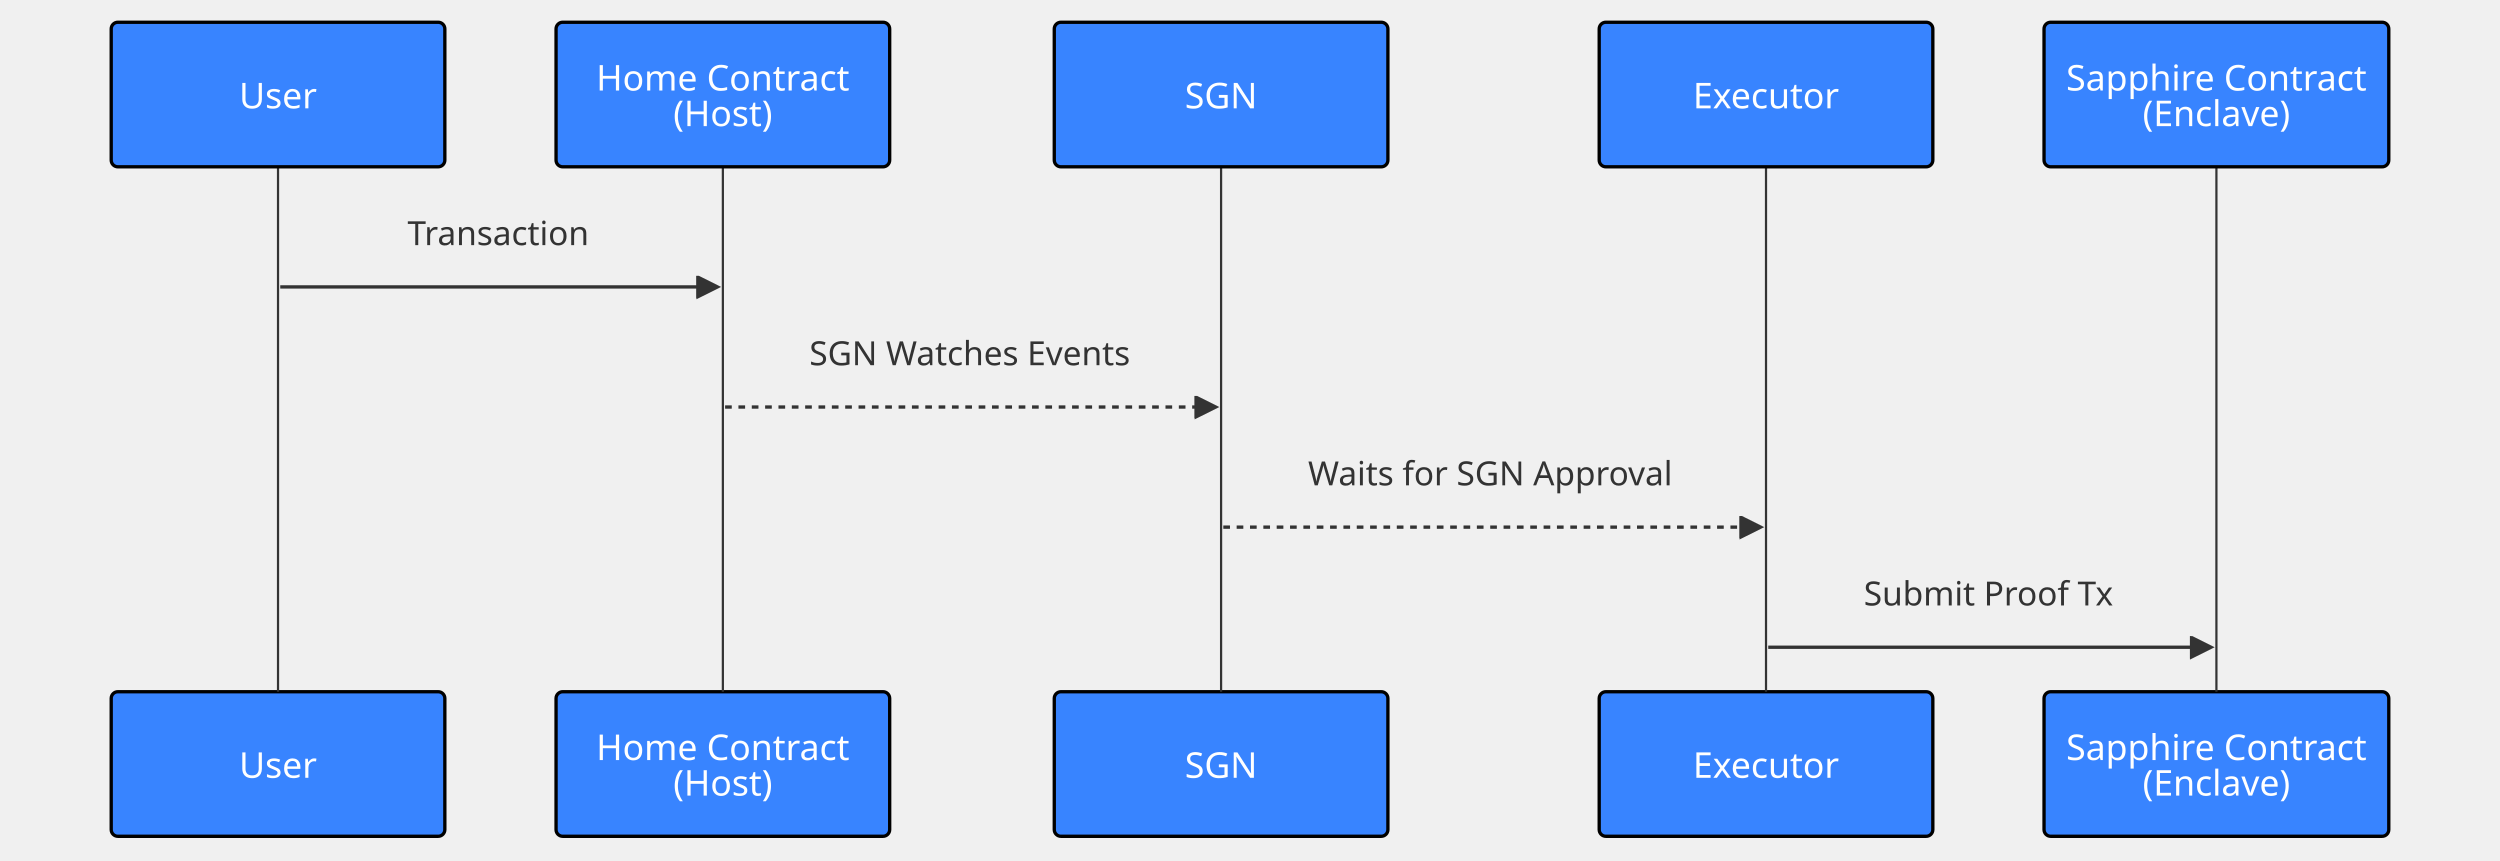
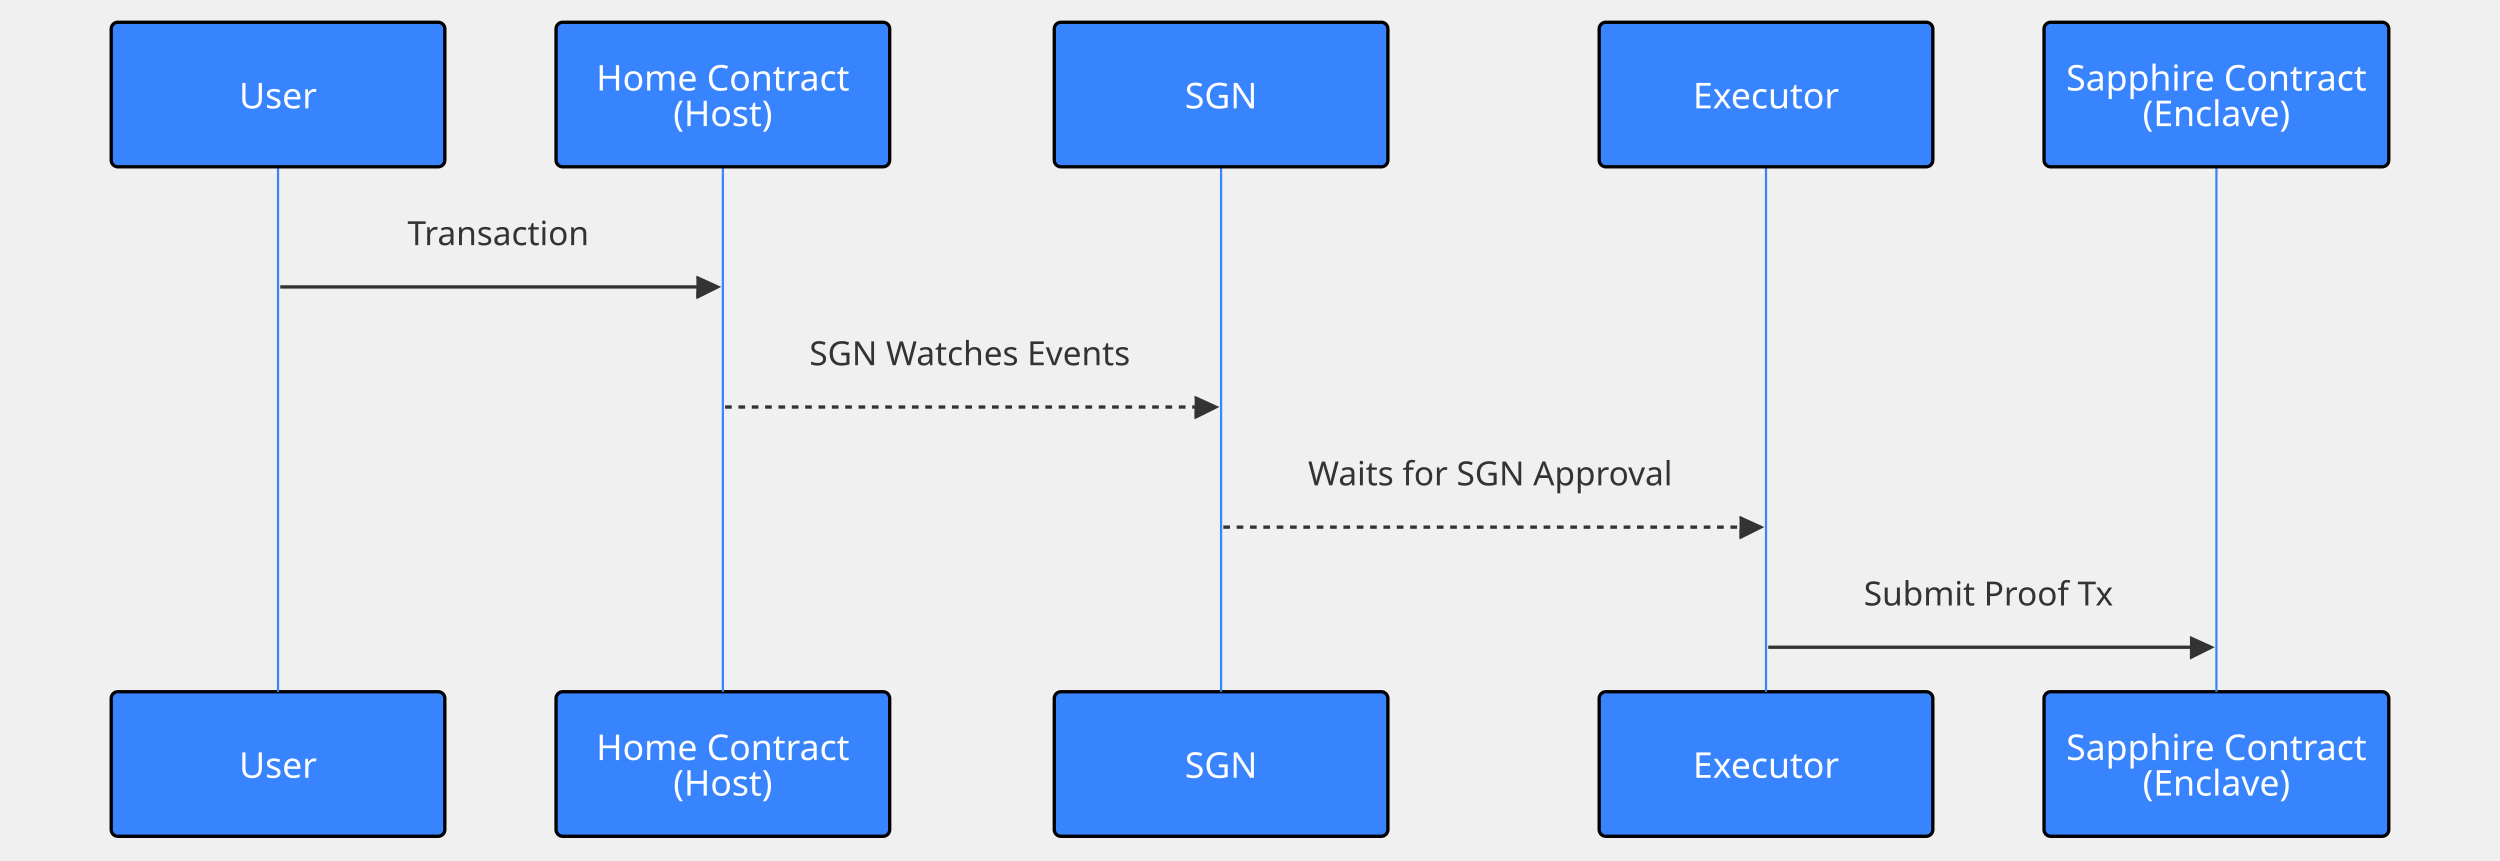
<svg xmlns="http://www.w3.org/2000/svg" aria-roledescription="sequence" role="graphics-document document" viewBox="-50 -10 1124 387" style="max-width: 1124px; background-color: white;" width="100%" id="my-svg">
  <g>
    <rect class="actor actor-bottom" ry="3" rx="3" name="Sapphire" height="65" width="155" stroke="#666" fill="#eaeaea" y="301" x="869" />
-     <text style="text-anchor: middle; font-size: 16px; font-weight: 400; font-family: &quot;Noto Sans&quot;;" class="actor" alignment-baseline="central" dominant-baseline="central" y="333.5" x="946.5">
+     <text style="text-anchor: middle; font-size: 16px; font-weight: 400; font-family: &quot;Noto Sans&quot;;" class="actor actor-box" alignment-baseline="central" dominant-baseline="central" y="333.5" x="946.5">
      <tspan dy="-8" x="946.5">Sapphire Contract</tspan>
    </text>
-     <text style="text-anchor: middle; font-size: 16px; font-weight: 400; font-family: &quot;Noto Sans&quot;;" class="actor" alignment-baseline="central" dominant-baseline="central" y="333.5" x="946.5">
+     <text style="text-anchor: middle; font-size: 16px; font-weight: 400; font-family: &quot;Noto Sans&quot;;" class="actor actor-box" alignment-baseline="central" dominant-baseline="central" y="333.5" x="946.5">
      <tspan dy="8" x="946.5">(Enclave)</tspan>
    </text>
  </g>
  <g>
    <rect class="actor actor-bottom" ry="3" rx="3" name="Executor" height="65" width="150" stroke="#666" fill="#eaeaea" y="301" x="669" />
-     <text style="text-anchor: middle; font-size: 16px; font-weight: 400; font-family: &quot;Noto Sans&quot;;" class="actor" alignment-baseline="central" dominant-baseline="central" y="333.5" x="744">
+     <text style="text-anchor: middle; font-size: 16px; font-weight: 400; font-family: &quot;Noto Sans&quot;;" class="actor actor-box" alignment-baseline="central" dominant-baseline="central" y="333.5" x="744">
      <tspan dy="0" x="744">Executor</tspan>
    </text>
  </g>
  <g>
    <rect class="actor actor-bottom" ry="3" rx="3" name="SGN" height="65" width="150" stroke="#666" fill="#eaeaea" y="301" x="424" />
-     <text style="text-anchor: middle; font-size: 16px; font-weight: 400; font-family: &quot;Noto Sans&quot;;" class="actor" alignment-baseline="central" dominant-baseline="central" y="333.5" x="499">
+     <text style="text-anchor: middle; font-size: 16px; font-weight: 400; font-family: &quot;Noto Sans&quot;;" class="actor actor-box" alignment-baseline="central" dominant-baseline="central" y="333.5" x="499">
      <tspan dy="0" x="499">SGN</tspan>
    </text>
  </g>
  <g>
    <rect class="actor actor-bottom" ry="3" rx="3" name="Home" height="65" width="150" stroke="#666" fill="#eaeaea" y="301" x="200" />
-     <text style="text-anchor: middle; font-size: 16px; font-weight: 400; font-family: &quot;Noto Sans&quot;;" class="actor" alignment-baseline="central" dominant-baseline="central" y="333.5" x="275">
+     <text style="text-anchor: middle; font-size: 16px; font-weight: 400; font-family: &quot;Noto Sans&quot;;" class="actor actor-box" alignment-baseline="central" dominant-baseline="central" y="333.5" x="275">
      <tspan dy="-8" x="275">Home Contract</tspan>
    </text>
-     <text style="text-anchor: middle; font-size: 16px; font-weight: 400; font-family: &quot;Noto Sans&quot;;" class="actor" alignment-baseline="central" dominant-baseline="central" y="333.5" x="275">
+     <text style="text-anchor: middle; font-size: 16px; font-weight: 400; font-family: &quot;Noto Sans&quot;;" class="actor actor-box" alignment-baseline="central" dominant-baseline="central" y="333.5" x="275">
      <tspan dy="8" x="275">(Host)</tspan>
    </text>
  </g>
  <g>
    <rect class="actor actor-bottom" ry="3" rx="3" name="User" height="65" width="150" stroke="#666" fill="#eaeaea" y="301" x="0" />
-     <text style="text-anchor: middle; font-size: 16px; font-weight: 400; font-family: &quot;Noto Sans&quot;;" class="actor" alignment-baseline="central" dominant-baseline="central" y="333.5" x="75">
+     <text style="text-anchor: middle; font-size: 16px; font-weight: 400; font-family: &quot;Noto Sans&quot;;" class="actor actor-box" alignment-baseline="central" dominant-baseline="central" y="333.5" x="75">
      <tspan dy="0" x="75">User</tspan>
    </text>
  </g>
  <g>
-     <line stroke="#999" stroke-width="0.5px" class="200" y2="301" x2="946.5" y1="5" x1="946.5" id="actor4" />
+     <line name="Sapphire" stroke="#999" stroke-width="0.5px" class="actor-line 200" y2="301" x2="946.5" y1="65" x1="946.5" id="actor4" />
    <g id="root-4">
      <rect class="actor actor-top" ry="3" rx="3" name="Sapphire" height="65" width="155" stroke="#666" fill="#eaeaea" y="0" x="869" />
-       <text style="text-anchor: middle; font-size: 16px; font-weight: 400; font-family: &quot;Noto Sans&quot;;" class="actor" alignment-baseline="central" dominant-baseline="central" y="32.5" x="946.5">
+       <text style="text-anchor: middle; font-size: 16px; font-weight: 400; font-family: &quot;Noto Sans&quot;;" class="actor actor-box" alignment-baseline="central" dominant-baseline="central" y="32.5" x="946.5">
        <tspan dy="-8" x="946.5">Sapphire Contract</tspan>
      </text>
-       <text style="text-anchor: middle; font-size: 16px; font-weight: 400; font-family: &quot;Noto Sans&quot;;" class="actor" alignment-baseline="central" dominant-baseline="central" y="32.5" x="946.5">
+       <text style="text-anchor: middle; font-size: 16px; font-weight: 400; font-family: &quot;Noto Sans&quot;;" class="actor actor-box" alignment-baseline="central" dominant-baseline="central" y="32.5" x="946.5">
        <tspan dy="8" x="946.5">(Enclave)</tspan>
      </text>
    </g>
  </g>
  <g>
-     <line stroke="#999" stroke-width="0.5px" class="200" y2="301" x2="744" y1="5" x1="744" id="actor3" />
+     <line name="Executor" stroke="#999" stroke-width="0.5px" class="actor-line 200" y2="301" x2="744" y1="65" x1="744" id="actor3" />
    <g id="root-3">
      <rect class="actor actor-top" ry="3" rx="3" name="Executor" height="65" width="150" stroke="#666" fill="#eaeaea" y="0" x="669" />
-       <text style="text-anchor: middle; font-size: 16px; font-weight: 400; font-family: &quot;Noto Sans&quot;;" class="actor" alignment-baseline="central" dominant-baseline="central" y="32.5" x="744">
+       <text style="text-anchor: middle; font-size: 16px; font-weight: 400; font-family: &quot;Noto Sans&quot;;" class="actor actor-box" alignment-baseline="central" dominant-baseline="central" y="32.5" x="744">
        <tspan dy="0" x="744">Executor</tspan>
      </text>
    </g>
  </g>
  <g>
-     <line stroke="#999" stroke-width="0.5px" class="200" y2="301" x2="499" y1="5" x1="499" id="actor2" />
+     <line name="SGN" stroke="#999" stroke-width="0.5px" class="actor-line 200" y2="301" x2="499" y1="65" x1="499" id="actor2" />
    <g id="root-2">
      <rect class="actor actor-top" ry="3" rx="3" name="SGN" height="65" width="150" stroke="#666" fill="#eaeaea" y="0" x="424" />
-       <text style="text-anchor: middle; font-size: 16px; font-weight: 400; font-family: &quot;Noto Sans&quot;;" class="actor" alignment-baseline="central" dominant-baseline="central" y="32.5" x="499">
+       <text style="text-anchor: middle; font-size: 16px; font-weight: 400; font-family: &quot;Noto Sans&quot;;" class="actor actor-box" alignment-baseline="central" dominant-baseline="central" y="32.5" x="499">
        <tspan dy="0" x="499">SGN</tspan>
      </text>
    </g>
  </g>
  <g>
-     <line stroke="#999" stroke-width="0.5px" class="200" y2="301" x2="275" y1="5" x1="275" id="actor1" />
+     <line name="Home" stroke="#999" stroke-width="0.5px" class="actor-line 200" y2="301" x2="275" y1="65" x1="275" id="actor1" />
    <g id="root-1">
      <rect class="actor actor-top" ry="3" rx="3" name="Home" height="65" width="150" stroke="#666" fill="#eaeaea" y="0" x="200" />
-       <text style="text-anchor: middle; font-size: 16px; font-weight: 400; font-family: &quot;Noto Sans&quot;;" class="actor" alignment-baseline="central" dominant-baseline="central" y="32.5" x="275">
+       <text style="text-anchor: middle; font-size: 16px; font-weight: 400; font-family: &quot;Noto Sans&quot;;" class="actor actor-box" alignment-baseline="central" dominant-baseline="central" y="32.5" x="275">
        <tspan dy="-8" x="275">Home Contract</tspan>
      </text>
-       <text style="text-anchor: middle; font-size: 16px; font-weight: 400; font-family: &quot;Noto Sans&quot;;" class="actor" alignment-baseline="central" dominant-baseline="central" y="32.5" x="275">
+       <text style="text-anchor: middle; font-size: 16px; font-weight: 400; font-family: &quot;Noto Sans&quot;;" class="actor actor-box" alignment-baseline="central" dominant-baseline="central" y="32.5" x="275">
        <tspan dy="8" x="275">(Host)</tspan>
      </text>
    </g>
  </g>
  <g>
-     <line stroke="#999" stroke-width="0.5px" class="200" y2="301" x2="75" y1="5" x1="75" id="actor0" />
+     <line name="User" stroke="#999" stroke-width="0.5px" class="actor-line 200" y2="301" x2="75" y1="65" x1="75" id="actor0" />
    <g id="root-0">
      <rect class="actor actor-top" ry="3" rx="3" name="User" height="65" width="150" stroke="#666" fill="#eaeaea" y="0" x="0" />
-       <text style="text-anchor: middle; font-size: 16px; font-weight: 400; font-family: &quot;Noto Sans&quot;;" class="actor" alignment-baseline="central" dominant-baseline="central" y="32.5" x="75">
+       <text style="text-anchor: middle; font-size: 16px; font-weight: 400; font-family: &quot;Noto Sans&quot;;" class="actor actor-box" alignment-baseline="central" dominant-baseline="central" y="32.5" x="75">
        <tspan dy="0" x="75">User</tspan>
      </text>
    </g>
  </g>
-   <style>#my-svg{font-family:Noto Sans;font-size:16px;fill:#333;}#my-svg .error-icon{fill:#552222;}#my-svg .error-text{fill:#552222;stroke:#552222;}#my-svg .edge-thickness-normal{stroke-width:2px;}#my-svg .edge-thickness-thick{stroke-width:3.5px;}#my-svg .edge-pattern-solid{stroke-dasharray:0;}#my-svg .edge-pattern-dashed{stroke-dasharray:3;}#my-svg .edge-pattern-dotted{stroke-dasharray:2;}#my-svg .marker{fill:#333333;stroke:#333333;}#my-svg .marker.cross{stroke:#333333;}#my-svg svg{font-family:Noto Sans;font-size:16px;}#my-svg .actor{stroke:hsl(259.626, 59.777%, 87.902%);fill:#ECECFF;}#my-svg text.actor&gt;tspan{fill:black;stroke:none;}#my-svg .actor-line{stroke:grey;}#my-svg .messageLine0{stroke-width:1.5;stroke-dasharray:none;stroke:#333;}#my-svg .messageLine1{stroke-width:1.5;stroke-dasharray:2,2;stroke:#333;}#my-svg #arrowhead path{fill:#333;stroke:#333;}#my-svg .sequenceNumber{fill:white;}#my-svg #sequencenumber{fill:#333;}#my-svg #crosshead path{fill:#333;stroke:#333;}#my-svg .messageText{fill:#333;stroke:none;}#my-svg .labelBox{stroke:hsl(259.626, 59.777%, 87.902%);fill:#ECECFF;}#my-svg .labelText,#my-svg .labelText&gt;tspan{fill:black;stroke:none;}#my-svg .loopText,#my-svg .loopText&gt;tspan{fill:black;stroke:none;}#my-svg .loopLine{stroke-width:2px;stroke-dasharray:2,2;stroke:hsl(259.626, 59.777%, 87.902%);fill:hsl(259.626, 59.777%, 87.902%);}#my-svg .note{stroke:#aaaa33;fill:#fff5ad;}#my-svg .noteText,#my-svg .noteText&gt;tspan{fill:black;stroke:none;}#my-svg .activation0{fill:#f4f4f4;stroke:#666;}#my-svg .activation1{fill:#f4f4f4;stroke:#666;}#my-svg .activation2{fill:#f4f4f4;stroke:#666;}#my-svg .actorPopupMenu{position:absolute;}#my-svg .actorPopupMenuPanel{position:absolute;fill:#ECECFF;box-shadow:0px 8px 16px 0px rgba(0,0,0,0.2);filter:drop-shadow(3px 5px 2px rgb(0 0 0 / 0.4));}#my-svg .actor-man line{stroke:hsl(259.626, 59.777%, 87.902%);fill:#ECECFF;}#my-svg .actor-man circle,#my-svg line{stroke:hsl(259.626, 59.777%, 87.902%);fill:#ECECFF;stroke-width:2px;}#my-svg .actor,#my-svg .labelBox{stroke:black!important;stroke-width:1.5px!important;fill:#3884ff!important;}#my-svg .note{fill:#3884ff!important;stroke-width:1px!important;stroke:black!important;}#my-svg .noteText tspan,#my-svg .actor tspan,#my-svg .labelText{fill:white!important;}#my-svg .loopText,#my-svg .loopText tspan{fill:#3884ff!important;}#my-svg .actor-line{stroke:#3884ff!important;stroke-width:1px;}#my-svg .messageText,#my-svg .loopText,#my-svg .labelText,#my-svg .noteText{font-size:15px!important;stroke:none!important;background:white!important;}#my-svg .loopLine,#my-svg line{stroke:#333!important;stroke-width:1px;fill:none!important;}#my-svg .activation0{fill:#eaecef;stroke:#333;}#my-svg :root{--mermaid-font-family:Noto Sans;}</style>
+   <style>#my-svg{font-family:Noto Sans;font-size:16px;fill:#333;}#my-svg .error-icon{fill:#552222;}#my-svg .error-text{fill:#552222;stroke:#552222;}#my-svg .edge-thickness-normal{stroke-width:1px;}#my-svg .edge-thickness-thick{stroke-width:3.5px;}#my-svg .edge-pattern-solid{stroke-dasharray:0;}#my-svg .edge-thickness-invisible{stroke-width:0;fill:none;}#my-svg .edge-pattern-dashed{stroke-dasharray:3;}#my-svg .edge-pattern-dotted{stroke-dasharray:2;}#my-svg .marker{fill:#333333;stroke:#333333;}#my-svg .marker.cross{stroke:#333333;}#my-svg svg{font-family:Noto Sans;font-size:16px;}#my-svg p{margin:0;}#my-svg .actor{stroke:hsl(259.626, 59.777%, 87.902%);fill:#ECECFF;}#my-svg text.actor&gt;tspan{fill:black;stroke:none;}#my-svg .actor-line{stroke:hsl(259.626, 59.777%, 87.902%);}#my-svg .messageLine0{stroke-width:1.5;stroke-dasharray:none;stroke:#333;}#my-svg .messageLine1{stroke-width:1.5;stroke-dasharray:2,2;stroke:#333;}#my-svg #arrowhead path{fill:#333;stroke:#333;}#my-svg .sequenceNumber{fill:white;}#my-svg #sequencenumber{fill:#333;}#my-svg #crosshead path{fill:#333;stroke:#333;}#my-svg .messageText{fill:#333;stroke:none;}#my-svg .labelBox{stroke:hsl(259.626, 59.777%, 87.902%);fill:#ECECFF;}#my-svg .labelText,#my-svg .labelText&gt;tspan{fill:black;stroke:none;}#my-svg .loopText,#my-svg .loopText&gt;tspan{fill:black;stroke:none;}#my-svg .loopLine{stroke-width:2px;stroke-dasharray:2,2;stroke:hsl(259.626, 59.777%, 87.902%);fill:hsl(259.626, 59.777%, 87.902%);}#my-svg .note{stroke:#aaaa33;fill:#fff5ad;}#my-svg .noteText,#my-svg .noteText&gt;tspan{fill:black;stroke:none;}#my-svg .activation0{fill:#f4f4f4;stroke:#666;}#my-svg .activation1{fill:#f4f4f4;stroke:#666;}#my-svg .activation2{fill:#f4f4f4;stroke:#666;}#my-svg .actorPopupMenu{position:absolute;}#my-svg .actorPopupMenuPanel{position:absolute;fill:#ECECFF;box-shadow:0px 8px 16px 0px rgba(0,0,0,0.2);filter:drop-shadow(3px 5px 2px rgb(0 0 0 / 0.4));}#my-svg .actor-man line{stroke:hsl(259.626, 59.777%, 87.902%);fill:#ECECFF;}#my-svg .actor-man circle,#my-svg line{stroke:hsl(259.626, 59.777%, 87.902%);fill:#ECECFF;stroke-width:2px;}#my-svg .actor,#my-svg .labelBox{stroke:black!important;stroke-width:1.5px!important;fill:#3884ff!important;}#my-svg .note{fill:#3884ff!important;stroke-width:1px!important;stroke:black!important;}#my-svg .noteText tspan,#my-svg .actor tspan,#my-svg .labelText{fill:white!important;}#my-svg .loopText,#my-svg .loopText tspan{fill:#3884ff!important;}#my-svg .actor-line{stroke:#3884ff!important;stroke-width:1px;}#my-svg .messageText,#my-svg .loopText,#my-svg .labelText,#my-svg .noteText{font-size:15px!important;stroke:none!important;background:white!important;}#my-svg .loopLine,#my-svg line{stroke:#333!important;stroke-width:1px;fill:none!important;}#my-svg .activation0{fill:#eaecef;stroke:#333;}#my-svg :root{--mermaid-font-family:Noto Sans;}</style>
  <g />
  <defs>
    <symbol height="24" width="24" id="computer">
      <path d="M2 2v13h20v-13h-20zm18 11h-16v-9h16v9zm-10.228 6l.466-1h3.524l.467 1h-4.457zm14.228 3h-24l2-6h2.104l-1.33 4h18.45l-1.297-4h2.073l2 6zm-5-10h-14v-7h14v7z" transform="scale(.5)" />
    </symbol>
  </defs>
  <defs>
    <symbol clip-rule="evenodd" fill-rule="evenodd" id="database">
      <path d="M12.258.001l.256.004.255.005.253.008.251.01.249.012.247.015.246.016.242.019.241.02.239.023.236.024.233.027.231.028.229.031.225.032.223.034.22.036.217.038.214.04.211.041.208.043.205.045.201.046.198.048.194.05.191.051.187.053.183.054.18.056.175.057.172.059.168.06.163.061.16.063.155.064.15.066.074.033.073.033.071.034.07.034.069.035.068.035.067.035.066.035.064.036.064.036.062.036.06.036.06.037.058.037.058.037.055.038.055.038.053.038.052.038.051.039.05.039.048.039.047.039.045.04.044.04.043.04.041.04.04.041.039.041.037.041.036.041.034.041.033.042.032.042.03.042.029.042.027.042.026.043.024.043.023.043.021.043.02.043.018.044.017.043.015.044.013.044.012.044.011.045.009.044.007.045.006.045.004.045.002.045.001.045v17l-.001.045-.002.045-.004.045-.006.045-.007.045-.009.044-.011.045-.012.044-.013.044-.015.044-.017.043-.018.044-.02.043-.021.043-.023.043-.024.043-.026.043-.027.042-.029.042-.03.042-.032.042-.033.042-.034.041-.036.041-.037.041-.039.041-.04.041-.041.04-.043.04-.044.04-.045.04-.047.039-.048.039-.05.039-.051.039-.052.038-.053.038-.055.038-.055.038-.058.037-.058.037-.06.037-.06.036-.062.036-.064.036-.064.036-.066.035-.067.035-.068.035-.069.035-.07.034-.071.034-.073.033-.074.033-.15.066-.155.064-.16.063-.163.061-.168.06-.172.059-.175.057-.18.056-.183.054-.187.053-.191.051-.194.05-.198.048-.201.046-.205.045-.208.043-.211.041-.214.04-.217.038-.22.036-.223.034-.225.032-.229.031-.231.028-.233.027-.236.024-.239.023-.241.02-.242.019-.246.016-.247.015-.249.012-.251.01-.253.008-.255.005-.256.004-.258.001-.258-.001-.256-.004-.255-.005-.253-.008-.251-.01-.249-.012-.247-.015-.245-.016-.243-.019-.241-.02-.238-.023-.236-.024-.234-.027-.231-.028-.228-.031-.226-.032-.223-.034-.22-.036-.217-.038-.214-.04-.211-.041-.208-.043-.204-.045-.201-.046-.198-.048-.195-.05-.19-.051-.187-.053-.184-.054-.179-.056-.176-.057-.172-.059-.167-.06-.164-.061-.159-.063-.155-.064-.151-.066-.074-.033-.072-.033-.072-.034-.07-.034-.069-.035-.068-.035-.067-.035-.066-.035-.064-.036-.063-.036-.062-.036-.061-.036-.06-.037-.058-.037-.057-.037-.056-.038-.055-.038-.053-.038-.052-.038-.051-.039-.049-.039-.049-.039-.046-.039-.046-.04-.044-.04-.043-.04-.041-.04-.04-.041-.039-.041-.037-.041-.036-.041-.034-.041-.033-.042-.032-.042-.03-.042-.029-.042-.027-.042-.026-.043-.024-.043-.023-.043-.021-.043-.02-.043-.018-.044-.017-.043-.015-.044-.013-.044-.012-.044-.011-.045-.009-.044-.007-.045-.006-.045-.004-.045-.002-.045-.001-.045v-17l.001-.045.002-.045.004-.045.006-.045.007-.045.009-.044.011-.045.012-.044.013-.044.015-.044.017-.043.018-.044.02-.043.021-.043.023-.043.024-.043.026-.043.027-.042.029-.042.03-.042.032-.042.033-.042.034-.041.036-.041.037-.041.039-.041.04-.041.041-.04.043-.04.044-.04.046-.04.046-.039.049-.039.049-.039.051-.039.052-.038.053-.038.055-.038.056-.038.057-.037.058-.037.06-.037.061-.036.062-.036.063-.036.064-.036.066-.035.067-.035.068-.035.069-.035.07-.034.072-.034.072-.033.074-.033.151-.066.155-.064.159-.063.164-.061.167-.06.172-.059.176-.057.179-.056.184-.054.187-.053.19-.051.195-.05.198-.048.201-.046.204-.045.208-.043.211-.041.214-.04.217-.038.22-.036.223-.034.226-.032.228-.031.231-.028.234-.027.236-.024.238-.023.241-.02.243-.019.245-.016.247-.015.249-.012.251-.01.253-.008.255-.005.256-.004.258-.001.258.001zm-9.258 20.499v.01l.001.021.003.021.004.022.005.021.006.022.007.022.009.023.01.022.011.023.012.023.013.023.015.023.016.024.017.023.018.024.019.024.021.024.022.025.023.024.024.025.052.049.056.05.061.051.066.051.07.051.075.051.079.052.084.052.088.052.092.052.097.052.102.051.105.052.11.052.114.051.119.051.123.051.127.05.131.05.135.05.139.048.144.049.147.047.152.047.155.047.16.045.163.045.167.043.171.043.176.041.178.041.183.039.187.039.19.037.194.035.197.035.202.033.204.031.209.03.212.029.216.027.219.025.222.024.226.021.23.02.233.018.236.016.24.015.243.012.246.01.249.008.253.005.256.004.259.001.26-.001.257-.004.254-.005.25-.008.247-.011.244-.012.241-.014.237-.016.233-.018.231-.021.226-.021.224-.024.22-.026.216-.027.212-.028.21-.031.205-.031.202-.034.198-.034.194-.036.191-.037.187-.039.183-.04.179-.04.175-.042.172-.043.168-.044.163-.045.16-.046.155-.046.152-.047.148-.048.143-.049.139-.049.136-.05.131-.05.126-.05.123-.051.118-.052.114-.051.11-.052.106-.052.101-.052.096-.052.092-.052.088-.053.083-.051.079-.052.074-.052.07-.051.065-.051.06-.051.056-.05.051-.05.023-.024.023-.025.021-.024.02-.024.019-.024.018-.024.017-.024.015-.023.014-.024.013-.023.012-.023.01-.023.01-.022.008-.022.006-.022.006-.022.004-.022.004-.021.001-.021.001-.021v-4.127l-.077.055-.08.053-.083.054-.085.053-.087.052-.09.052-.093.051-.095.05-.097.05-.1.049-.102.049-.105.048-.106.047-.109.047-.111.046-.114.045-.115.045-.118.044-.12.043-.122.042-.124.042-.126.041-.128.04-.13.04-.132.038-.134.038-.135.037-.138.037-.139.035-.142.035-.143.034-.144.033-.147.032-.148.031-.15.03-.151.03-.153.029-.154.027-.156.027-.158.026-.159.025-.161.024-.162.023-.163.022-.165.021-.166.02-.167.019-.169.018-.169.017-.171.016-.173.015-.173.014-.175.013-.175.012-.177.011-.178.01-.179.008-.179.008-.181.006-.182.005-.182.004-.184.003-.184.002h-.37l-.184-.002-.184-.003-.182-.004-.182-.005-.181-.006-.179-.008-.179-.008-.178-.01-.176-.011-.176-.012-.175-.013-.173-.014-.172-.015-.171-.016-.17-.017-.169-.018-.167-.019-.166-.02-.165-.021-.163-.022-.162-.023-.161-.024-.159-.025-.157-.026-.156-.027-.155-.027-.153-.029-.151-.03-.15-.03-.148-.031-.146-.032-.145-.033-.143-.034-.141-.035-.14-.035-.137-.037-.136-.037-.134-.038-.132-.038-.13-.04-.128-.04-.126-.041-.124-.042-.122-.042-.12-.044-.117-.043-.116-.045-.113-.045-.112-.046-.109-.047-.106-.047-.105-.048-.102-.049-.1-.049-.097-.05-.095-.05-.093-.052-.09-.051-.087-.052-.085-.053-.083-.054-.08-.054-.077-.054v4.127zm0-5.654v.011l.001.021.003.021.004.021.005.022.006.022.007.022.009.022.01.022.011.023.012.023.013.023.015.024.016.023.017.024.018.024.019.024.021.024.022.024.023.025.024.024.052.05.056.05.061.05.066.051.07.051.075.052.079.051.084.052.088.052.092.052.097.052.102.052.105.052.11.051.114.051.119.052.123.05.127.051.131.05.135.049.139.049.144.048.147.048.152.047.155.046.16.045.163.045.167.044.171.042.176.042.178.04.183.04.187.038.19.037.194.036.197.034.202.033.204.032.209.03.212.028.216.027.219.025.222.024.226.022.23.02.233.018.236.016.24.014.243.012.246.01.249.008.253.006.256.003.259.001.26-.001.257-.003.254-.006.25-.008.247-.01.244-.012.241-.015.237-.016.233-.018.231-.02.226-.022.224-.024.22-.025.216-.027.212-.029.21-.03.205-.032.202-.033.198-.035.194-.036.191-.037.187-.039.183-.039.179-.041.175-.042.172-.043.168-.044.163-.045.16-.045.155-.047.152-.047.148-.048.143-.048.139-.05.136-.049.131-.05.126-.051.123-.051.118-.051.114-.052.11-.052.106-.052.101-.052.096-.052.092-.052.088-.052.083-.052.079-.052.074-.051.07-.052.065-.051.06-.05.056-.051.051-.049.023-.025.023-.024.021-.025.02-.024.019-.024.018-.024.017-.024.015-.023.014-.023.013-.024.012-.022.01-.023.01-.023.008-.022.006-.022.006-.022.004-.021.004-.022.001-.021.001-.021v-4.139l-.077.054-.08.054-.083.054-.085.052-.087.053-.09.051-.093.051-.095.051-.097.05-.1.049-.102.049-.105.048-.106.047-.109.047-.111.046-.114.045-.115.044-.118.044-.12.044-.122.042-.124.042-.126.041-.128.04-.13.039-.132.039-.134.038-.135.037-.138.036-.139.036-.142.035-.143.033-.144.033-.147.033-.148.031-.15.03-.151.03-.153.028-.154.028-.156.027-.158.026-.159.025-.161.024-.162.023-.163.022-.165.021-.166.02-.167.019-.169.018-.169.017-.171.016-.173.015-.173.014-.175.013-.175.012-.177.011-.178.009-.179.009-.179.007-.181.007-.182.005-.182.004-.184.003-.184.002h-.37l-.184-.002-.184-.003-.182-.004-.182-.005-.181-.007-.179-.007-.179-.009-.178-.009-.176-.011-.176-.012-.175-.013-.173-.014-.172-.015-.171-.016-.17-.017-.169-.018-.167-.019-.166-.02-.165-.021-.163-.022-.162-.023-.161-.024-.159-.025-.157-.026-.156-.027-.155-.028-.153-.028-.151-.03-.15-.03-.148-.031-.146-.033-.145-.033-.143-.033-.141-.035-.14-.036-.137-.036-.136-.037-.134-.038-.132-.039-.13-.039-.128-.04-.126-.041-.124-.042-.122-.043-.12-.043-.117-.044-.116-.044-.113-.046-.112-.046-.109-.046-.106-.047-.105-.048-.102-.049-.1-.049-.097-.05-.095-.051-.093-.051-.09-.051-.087-.053-.085-.052-.083-.054-.08-.054-.077-.054v4.139zm0-5.666v.011l.001.02.003.022.004.021.005.022.006.021.007.022.009.023.01.022.011.023.012.023.013.023.015.023.016.024.017.024.018.023.019.024.021.025.022.024.023.024.024.025.052.05.056.05.061.05.066.051.07.051.075.052.079.051.084.052.088.052.092.052.097.052.102.052.105.051.11.052.114.051.119.051.123.051.127.05.131.05.135.05.139.049.144.048.147.048.152.047.155.046.16.045.163.045.167.043.171.043.176.042.178.04.183.04.187.038.19.037.194.036.197.034.202.033.204.032.209.03.212.028.216.027.219.025.222.024.226.021.23.02.233.018.236.017.24.014.243.012.246.01.249.008.253.006.256.003.259.001.26-.001.257-.003.254-.006.25-.008.247-.01.244-.013.241-.014.237-.016.233-.018.231-.02.226-.022.224-.024.22-.025.216-.027.212-.029.21-.03.205-.032.202-.033.198-.035.194-.036.191-.037.187-.039.183-.039.179-.041.175-.042.172-.043.168-.044.163-.045.16-.045.155-.047.152-.047.148-.048.143-.049.139-.049.136-.049.131-.051.126-.05.123-.051.118-.052.114-.051.11-.052.106-.052.101-.052.096-.052.092-.052.088-.052.083-.052.079-.052.074-.052.07-.051.065-.051.06-.051.056-.05.051-.049.023-.025.023-.025.021-.024.02-.024.019-.024.018-.024.017-.024.015-.023.014-.024.013-.023.012-.023.01-.022.01-.023.008-.022.006-.022.006-.022.004-.022.004-.021.001-.021.001-.021v-4.153l-.077.054-.08.054-.083.053-.085.053-.087.053-.09.051-.093.051-.095.051-.097.05-.1.049-.102.048-.105.048-.106.048-.109.046-.111.046-.114.046-.115.044-.118.044-.12.043-.122.043-.124.042-.126.041-.128.04-.13.039-.132.039-.134.038-.135.037-.138.036-.139.036-.142.034-.143.034-.144.033-.147.032-.148.032-.15.03-.151.03-.153.028-.154.028-.156.027-.158.026-.159.024-.161.024-.162.023-.163.023-.165.021-.166.02-.167.019-.169.018-.169.017-.171.016-.173.015-.173.014-.175.013-.175.012-.177.01-.178.01-.179.009-.179.007-.181.006-.182.006-.182.004-.184.003-.184.001-.185.001-.185-.001-.184-.001-.184-.003-.182-.004-.182-.006-.181-.006-.179-.007-.179-.009-.178-.01-.176-.01-.176-.012-.175-.013-.173-.014-.172-.015-.171-.016-.17-.017-.169-.018-.167-.019-.166-.02-.165-.021-.163-.023-.162-.023-.161-.024-.159-.024-.157-.026-.156-.027-.155-.028-.153-.028-.151-.03-.15-.03-.148-.032-.146-.032-.145-.033-.143-.034-.141-.034-.14-.036-.137-.036-.136-.037-.134-.038-.132-.039-.13-.039-.128-.041-.126-.041-.124-.041-.122-.043-.12-.043-.117-.044-.116-.044-.113-.046-.112-.046-.109-.046-.106-.048-.105-.048-.102-.048-.1-.05-.097-.049-.095-.051-.093-.051-.09-.052-.087-.052-.085-.053-.083-.053-.08-.054-.077-.054v4.153zm8.74-8.179l-.257.004-.254.005-.25.008-.247.011-.244.012-.241.014-.237.016-.233.018-.231.021-.226.022-.224.023-.22.026-.216.027-.212.028-.21.031-.205.032-.202.033-.198.034-.194.036-.191.038-.187.038-.183.04-.179.041-.175.042-.172.043-.168.043-.163.045-.16.046-.155.046-.152.048-.148.048-.143.048-.139.049-.136.05-.131.05-.126.051-.123.051-.118.051-.114.052-.11.052-.106.052-.101.052-.096.052-.092.052-.088.052-.083.052-.079.052-.074.051-.07.052-.065.051-.06.05-.056.05-.051.05-.023.025-.023.024-.021.024-.02.025-.019.024-.018.024-.017.023-.015.024-.014.023-.013.023-.012.023-.01.023-.01.022-.008.022-.006.023-.006.021-.004.022-.004.021-.001.021-.001.021.001.021.001.021.004.021.004.022.006.021.006.023.008.022.01.022.01.023.012.023.013.023.014.023.015.024.017.023.018.024.019.024.02.025.021.024.023.024.023.025.051.05.056.05.06.05.065.051.07.052.074.051.079.052.083.052.088.052.092.052.096.052.101.052.106.052.11.052.114.052.118.051.123.051.126.051.131.05.136.05.139.049.143.048.148.048.152.048.155.046.16.046.163.045.168.043.172.043.175.042.179.041.183.04.187.038.191.038.194.036.198.034.202.033.205.032.21.031.212.028.216.027.22.026.224.023.226.022.231.021.233.018.237.016.241.014.244.012.247.011.25.008.254.005.257.004.26.001.26-.001.257-.004.254-.005.25-.008.247-.011.244-.012.241-.014.237-.016.233-.018.231-.021.226-.022.224-.023.22-.026.216-.027.212-.028.21-.031.205-.032.202-.033.198-.034.194-.036.191-.038.187-.038.183-.04.179-.041.175-.042.172-.043.168-.043.163-.045.16-.046.155-.046.152-.048.148-.048.143-.048.139-.049.136-.05.131-.05.126-.051.123-.051.118-.051.114-.052.11-.052.106-.052.101-.052.096-.052.092-.052.088-.052.083-.052.079-.052.074-.051.07-.052.065-.051.06-.05.056-.05.051-.05.023-.025.023-.024.021-.024.02-.025.019-.024.018-.024.017-.023.015-.024.014-.023.013-.023.012-.023.01-.023.01-.022.008-.022.006-.023.006-.021.004-.022.004-.021.001-.021.001-.021-.001-.021-.001-.021-.004-.021-.004-.022-.006-.021-.006-.023-.008-.022-.01-.022-.01-.023-.012-.023-.013-.023-.014-.023-.015-.024-.017-.023-.018-.024-.019-.024-.02-.025-.021-.024-.023-.024-.023-.025-.051-.05-.056-.05-.06-.05-.065-.051-.07-.052-.074-.051-.079-.052-.083-.052-.088-.052-.092-.052-.096-.052-.101-.052-.106-.052-.11-.052-.114-.052-.118-.051-.123-.051-.126-.051-.131-.05-.136-.05-.139-.049-.143-.048-.148-.048-.152-.048-.155-.046-.16-.046-.163-.045-.168-.043-.172-.043-.175-.042-.179-.041-.183-.04-.187-.038-.191-.038-.194-.036-.198-.034-.202-.033-.205-.032-.21-.031-.212-.028-.216-.027-.22-.026-.224-.023-.226-.022-.231-.021-.233-.018-.237-.016-.241-.014-.244-.012-.247-.011-.25-.008-.254-.005-.257-.004-.26-.001-.26.001z" transform="scale(.5)" />
    </symbol>
  </defs>
  <defs>
    <symbol height="24" width="24" id="clock">
      <path d="M12 2c5.514 0 10 4.486 10 10s-4.486 10-10 10-10-4.486-10-10 4.486-10 10-10zm0-2c-6.627 0-12 5.373-12 12s5.373 12 12 12 12-5.373 12-12-5.373-12-12-12zm5.848 12.459c.202.038.202.333.001.372-1.907.361-6.045 1.111-6.547 1.111-.719 0-1.301-.582-1.301-1.301 0-.512.77-5.447 1.125-7.445.034-.192.312-.181.343.014l.985 6.238 5.394 1.011z" transform="scale(.5)" />
    </symbol>
  </defs>
  <defs>
-     <marker orient="auto" markerHeight="12" markerWidth="12" markerUnits="userSpaceOnUse" refY="5" refX="7.9" id="arrowhead">
-       <path d="M 0 0 L 10 5 L 0 10 z" />
+     <marker orient="auto-start-reverse" markerHeight="12" markerWidth="12" markerUnits="userSpaceOnUse" refY="5" refX="7.9" id="arrowhead">
+       <path d="M -1 0 L 10 5 L 0 10 z" />
    </marker>
  </defs>
  <defs>
    <marker refY="4.5" refX="4" orient="auto" markerHeight="8" markerWidth="15" id="crosshead">
      <path style="stroke-dasharray: 0, 0;" d="M 1,2 L 6,7 M 6,2 L 1,7" stroke-width="1pt" stroke="#000000" fill="none" />
    </marker>
  </defs>
  <defs>
    <marker orient="auto" markerHeight="28" markerWidth="20" refY="7" refX="15.5" id="filled-head">
      <path d="M 18,7 L9,13 L14,7 L9,1 Z" />
    </marker>
  </defs>
  <defs>
    <marker orient="auto" markerHeight="40" markerWidth="60" refY="15" refX="15" id="sequencenumber">
      <circle r="6" cy="15" cx="15" />
    </marker>
  </defs>
  <text style="font-family: &quot;Noto Sans&quot;; font-size: 16px; font-weight: 400;" dy="1em" class="messageText" alignment-baseline="middle" dominant-baseline="middle" text-anchor="middle" y="80" x="174">Transaction</text>
  <line style="fill: none;" marker-end="url(#arrowhead)" stroke="none" stroke-width="2" class="messageLine0" y2="119" x2="271" y1="119" x1="76" />
  <text style="font-family: &quot;Noto Sans&quot;; font-size: 16px; font-weight: 400;" dy="1em" class="messageText" alignment-baseline="middle" dominant-baseline="middle" text-anchor="middle" y="134" x="386">SGN Watches Events</text>
  <line style="stroke-dasharray: 3, 3; fill: none;" marker-end="url(#arrowhead)" stroke="none" stroke-width="2" class="messageLine1" y2="173" x2="495" y1="173" x1="276" />
  <text style="font-family: &quot;Noto Sans&quot;; font-size: 16px; font-weight: 400;" dy="1em" class="messageText" alignment-baseline="middle" dominant-baseline="middle" text-anchor="middle" y="188" x="620">Waits for SGN Approval</text>
  <line style="stroke-dasharray: 3, 3; fill: none;" marker-end="url(#arrowhead)" stroke="none" stroke-width="2" class="messageLine1" y2="227" x2="740" y1="227" x1="500" />
  <text style="font-family: &quot;Noto Sans&quot;; font-size: 16px; font-weight: 400;" dy="1em" class="messageText" alignment-baseline="middle" dominant-baseline="middle" text-anchor="middle" y="242" x="844">Submit Proof Tx</text>
  <line style="fill: none;" marker-end="url(#arrowhead)" stroke="none" stroke-width="2" class="messageLine0" y2="281" x2="942.5" y1="281" x1="745" />
</svg>
